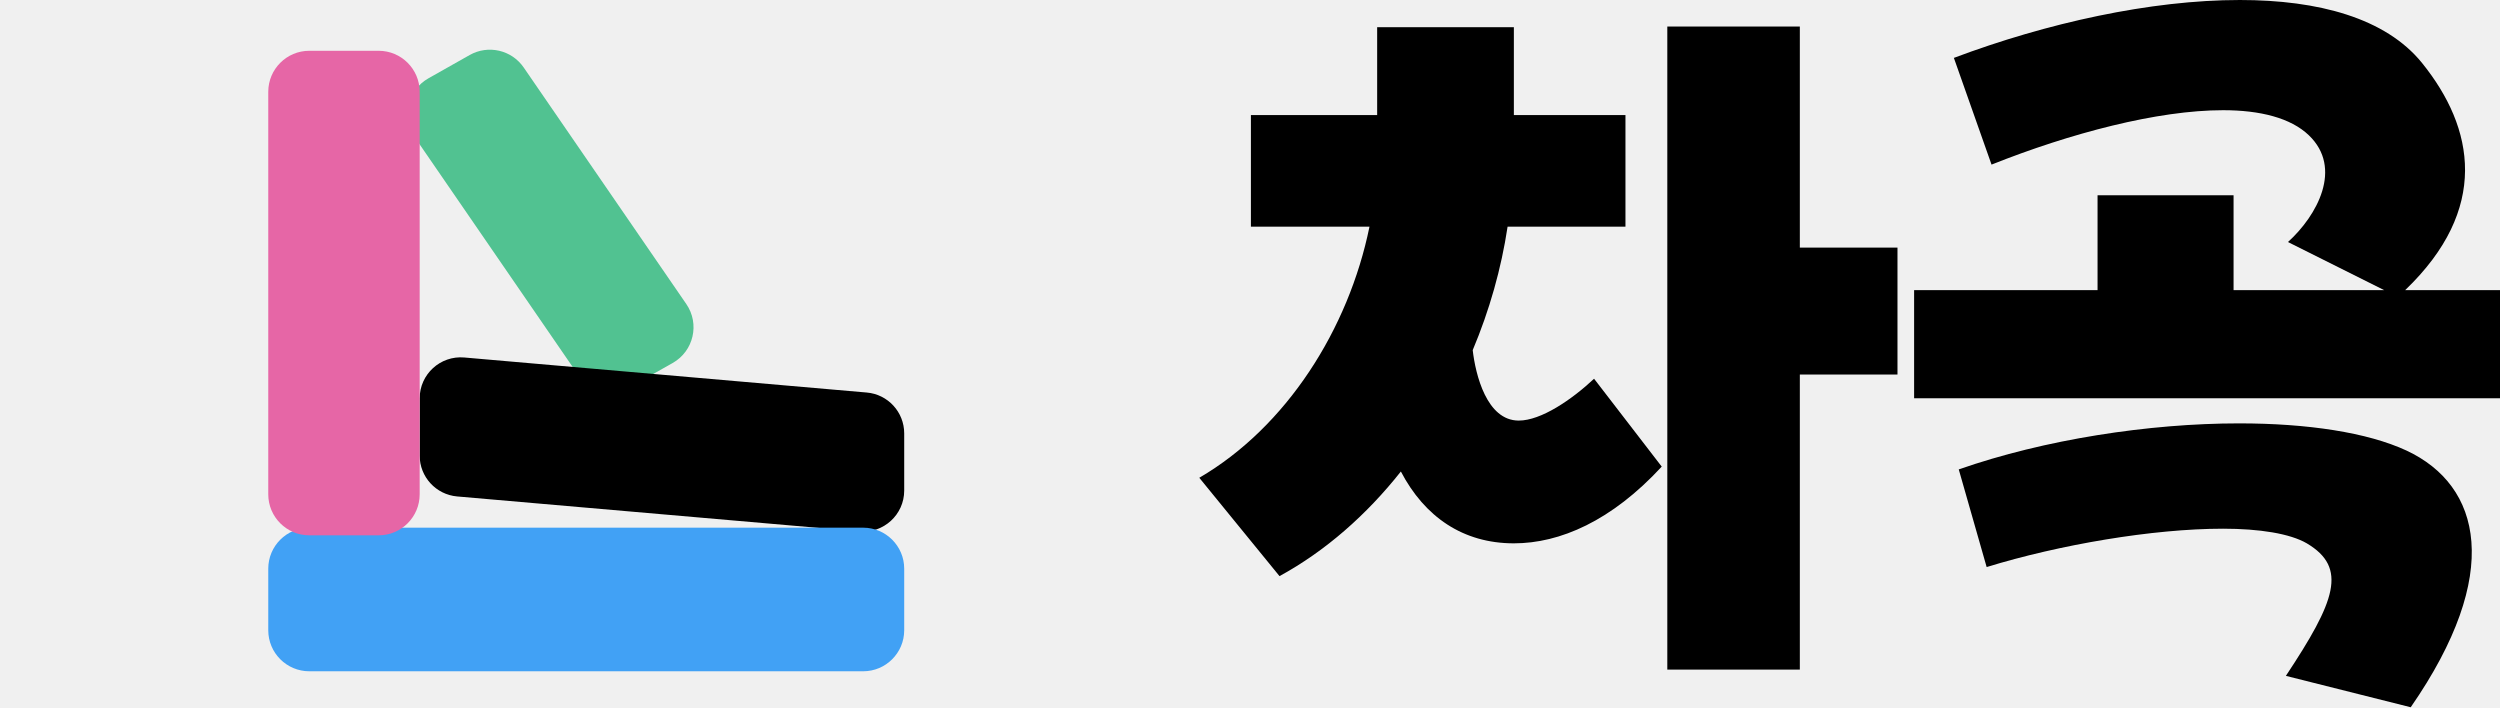
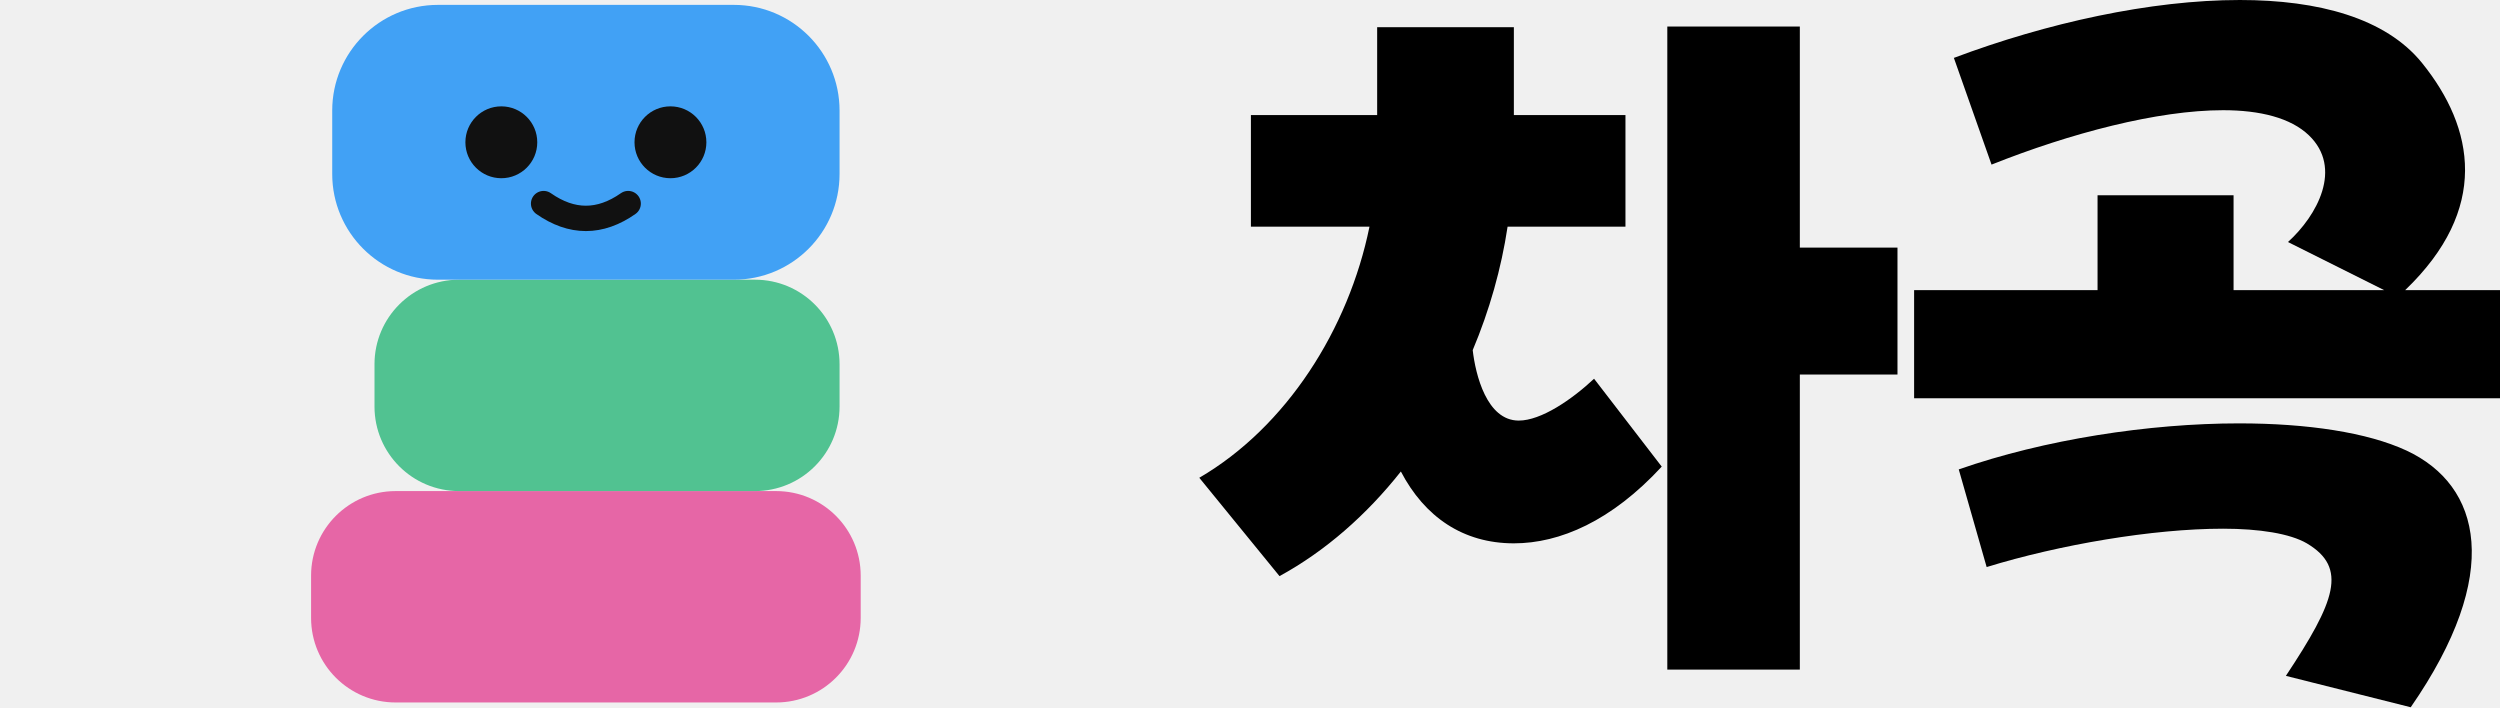
<svg xmlns="http://www.w3.org/2000/svg" preserveAspectRatio="none" overflow="visible" style="display: block;" width="93.192" height="26.364" viewBox="0 0 93.192 26.364" fill="none">
  <g id="ì°¨ê³¡ ë¸ëë" clip-path="url(#clip0_0_61)">
    <g id="ì°¨ê³¡ ì¬ë³¼" clip-path="url(#clip1_0_61)">
-       <path id="ìì¸ ê¸°ë¡" d="M17.51 2.05C18.2 1.661 19.073 1.863 19.522 2.516L25.583 11.333C26.092 12.073 25.857 13.09 25.075 13.531L23.535 14.4C22.845 14.79 21.972 14.588 21.523 13.935L15.462 5.118C14.953 4.378 15.189 3.361 15.971 2.919L17.51 2.05Z" fill="#51C291" style="fill:#51C291;fill:color(display-p3 0.32 0.76 0.569);fill-opacity:1;" />
-       <path id="ìì¸ ê¸°ë¡_2" d="M15.644 14.85C15.644 13.953 16.413 13.249 17.306 13.326L32.309 14.632C33.099 14.7 33.706 15.362 33.706 16.155V18.287C33.706 19.184 32.938 19.888 32.044 19.811L17.041 18.506C16.251 18.437 15.644 17.775 15.644 16.982V14.85Z" fill="black" style="fill:black;fill-opacity:1;" />
-       <path id="ìì¸ ê¸°ë¡_3" d="M10 21.199C10 20.355 10.685 19.67 11.53 19.67L32.177 19.67C33.021 19.67 33.706 20.355 33.706 21.199V23.493C33.706 24.338 33.021 25.023 32.177 25.023L11.53 25.023C10.685 25.023 10 24.338 10 23.493V21.199Z" fill="#41A1F5" style="fill:#41A1F5;fill:color(display-p3 0.256 0.631 0.959);fill-opacity:1;" />
-       <path id="ìì¸ ê¸°ë¡_4" d="M14.115 1.893C14.96 1.893 15.644 2.578 15.644 3.423L15.644 18.426C15.644 19.27 14.96 19.955 14.115 19.955H11.53C10.685 19.955 10 19.27 10 18.426L10 3.423C10 2.578 10.685 1.893 11.53 1.893H14.115Z" fill="#E666A6" style="fill:#E666A6;fill:color(display-p3 0.904 0.402 0.653);fill-opacity:1;" />
+       <g transform="translate(6.08 -2.97) scale(0.788)">
+         <rect x="7" y="27" width="26" height="10" rx="4" fill="#E666A6" />
+         <rect x="10" y="17" width="22" height="10" rx="4" fill="#51C291" />
+         <rect x="8" y="4" width="24" height="13" rx="5" fill="#41A1F5" />
+         <circle cx="16" cy="10.5" r="1.7" fill="#111" />
+         <circle cx="24" cy="10.5" r="1.7" fill="#111" />
+         <path d="M18 13.4q2 1.4 4 0" stroke="#111" stroke-width="1.2" fill="none" stroke-linecap="round" />
+       </g>
    </g>
    <g id="ì íëª">
      <path d="M61.944 17.394C60.072 19.422 58.148 20.254 56.432 20.254C54.534 20.254 53.104 19.266 52.22 17.576C50.946 19.188 49.412 20.54 47.696 21.476L44.706 17.81C47.956 15.912 50.27 12.272 51.05 8.45H46.63V4.29H51.336V1.014H56.432V4.29H60.592V8.45H56.198C55.964 10.01 55.522 11.57 54.898 13.052C55.002 13.962 55.418 15.678 56.614 15.678C57.446 15.678 58.59 14.898 59.422 14.118L61.944 17.394ZM62.152 24.96V0.988H67.092V9.23H70.732V13.962H67.092V24.96H62.152Z" fill="black" style="fill:black;fill-opacity:1;" />
      <path d="M85.21 25.194C87.056 22.412 87.524 21.164 85.99 20.254C85.366 19.89 84.222 19.708 82.87 19.708C80.244 19.708 76.76 20.306 74.056 21.138L73.016 17.498C76.214 16.38 80.114 15.782 83.468 15.782C86.016 15.782 88.252 16.12 89.708 16.796C92.49 18.096 93.322 21.372 89.864 26.364L85.21 25.194ZM90.28 2.34C92.256 4.784 92.802 7.8 89.656 10.816H93.192V14.846H71.352V10.816H78.19V7.28H83.26V10.816H88.876L85.288 9.022C86.38 8.034 87.342 6.266 86.068 5.044C85.392 4.394 84.248 4.108 82.87 4.108C80.426 4.108 77.176 4.966 74.238 6.136L72.834 2.158C76.292 0.858 80.166 0 83.494 0C86.432 0 88.928 0.676 90.28 2.34Z" fill="black" style="fill:black;fill-opacity:1;" />
    </g>
  </g>
  <defs>
    <clipPath id="clip0_0_61">
      <rect width="93.192" height="26.364" fill="white" style="fill:white;fill-opacity:1;" />
    </clipPath>
    <clipPath id="clip1_0_61">
      <rect width="23.706" height="26" fill="white" style="fill:white;fill-opacity:1;" transform="translate(10 0.181985)" />
    </clipPath>
  </defs>
</svg>
